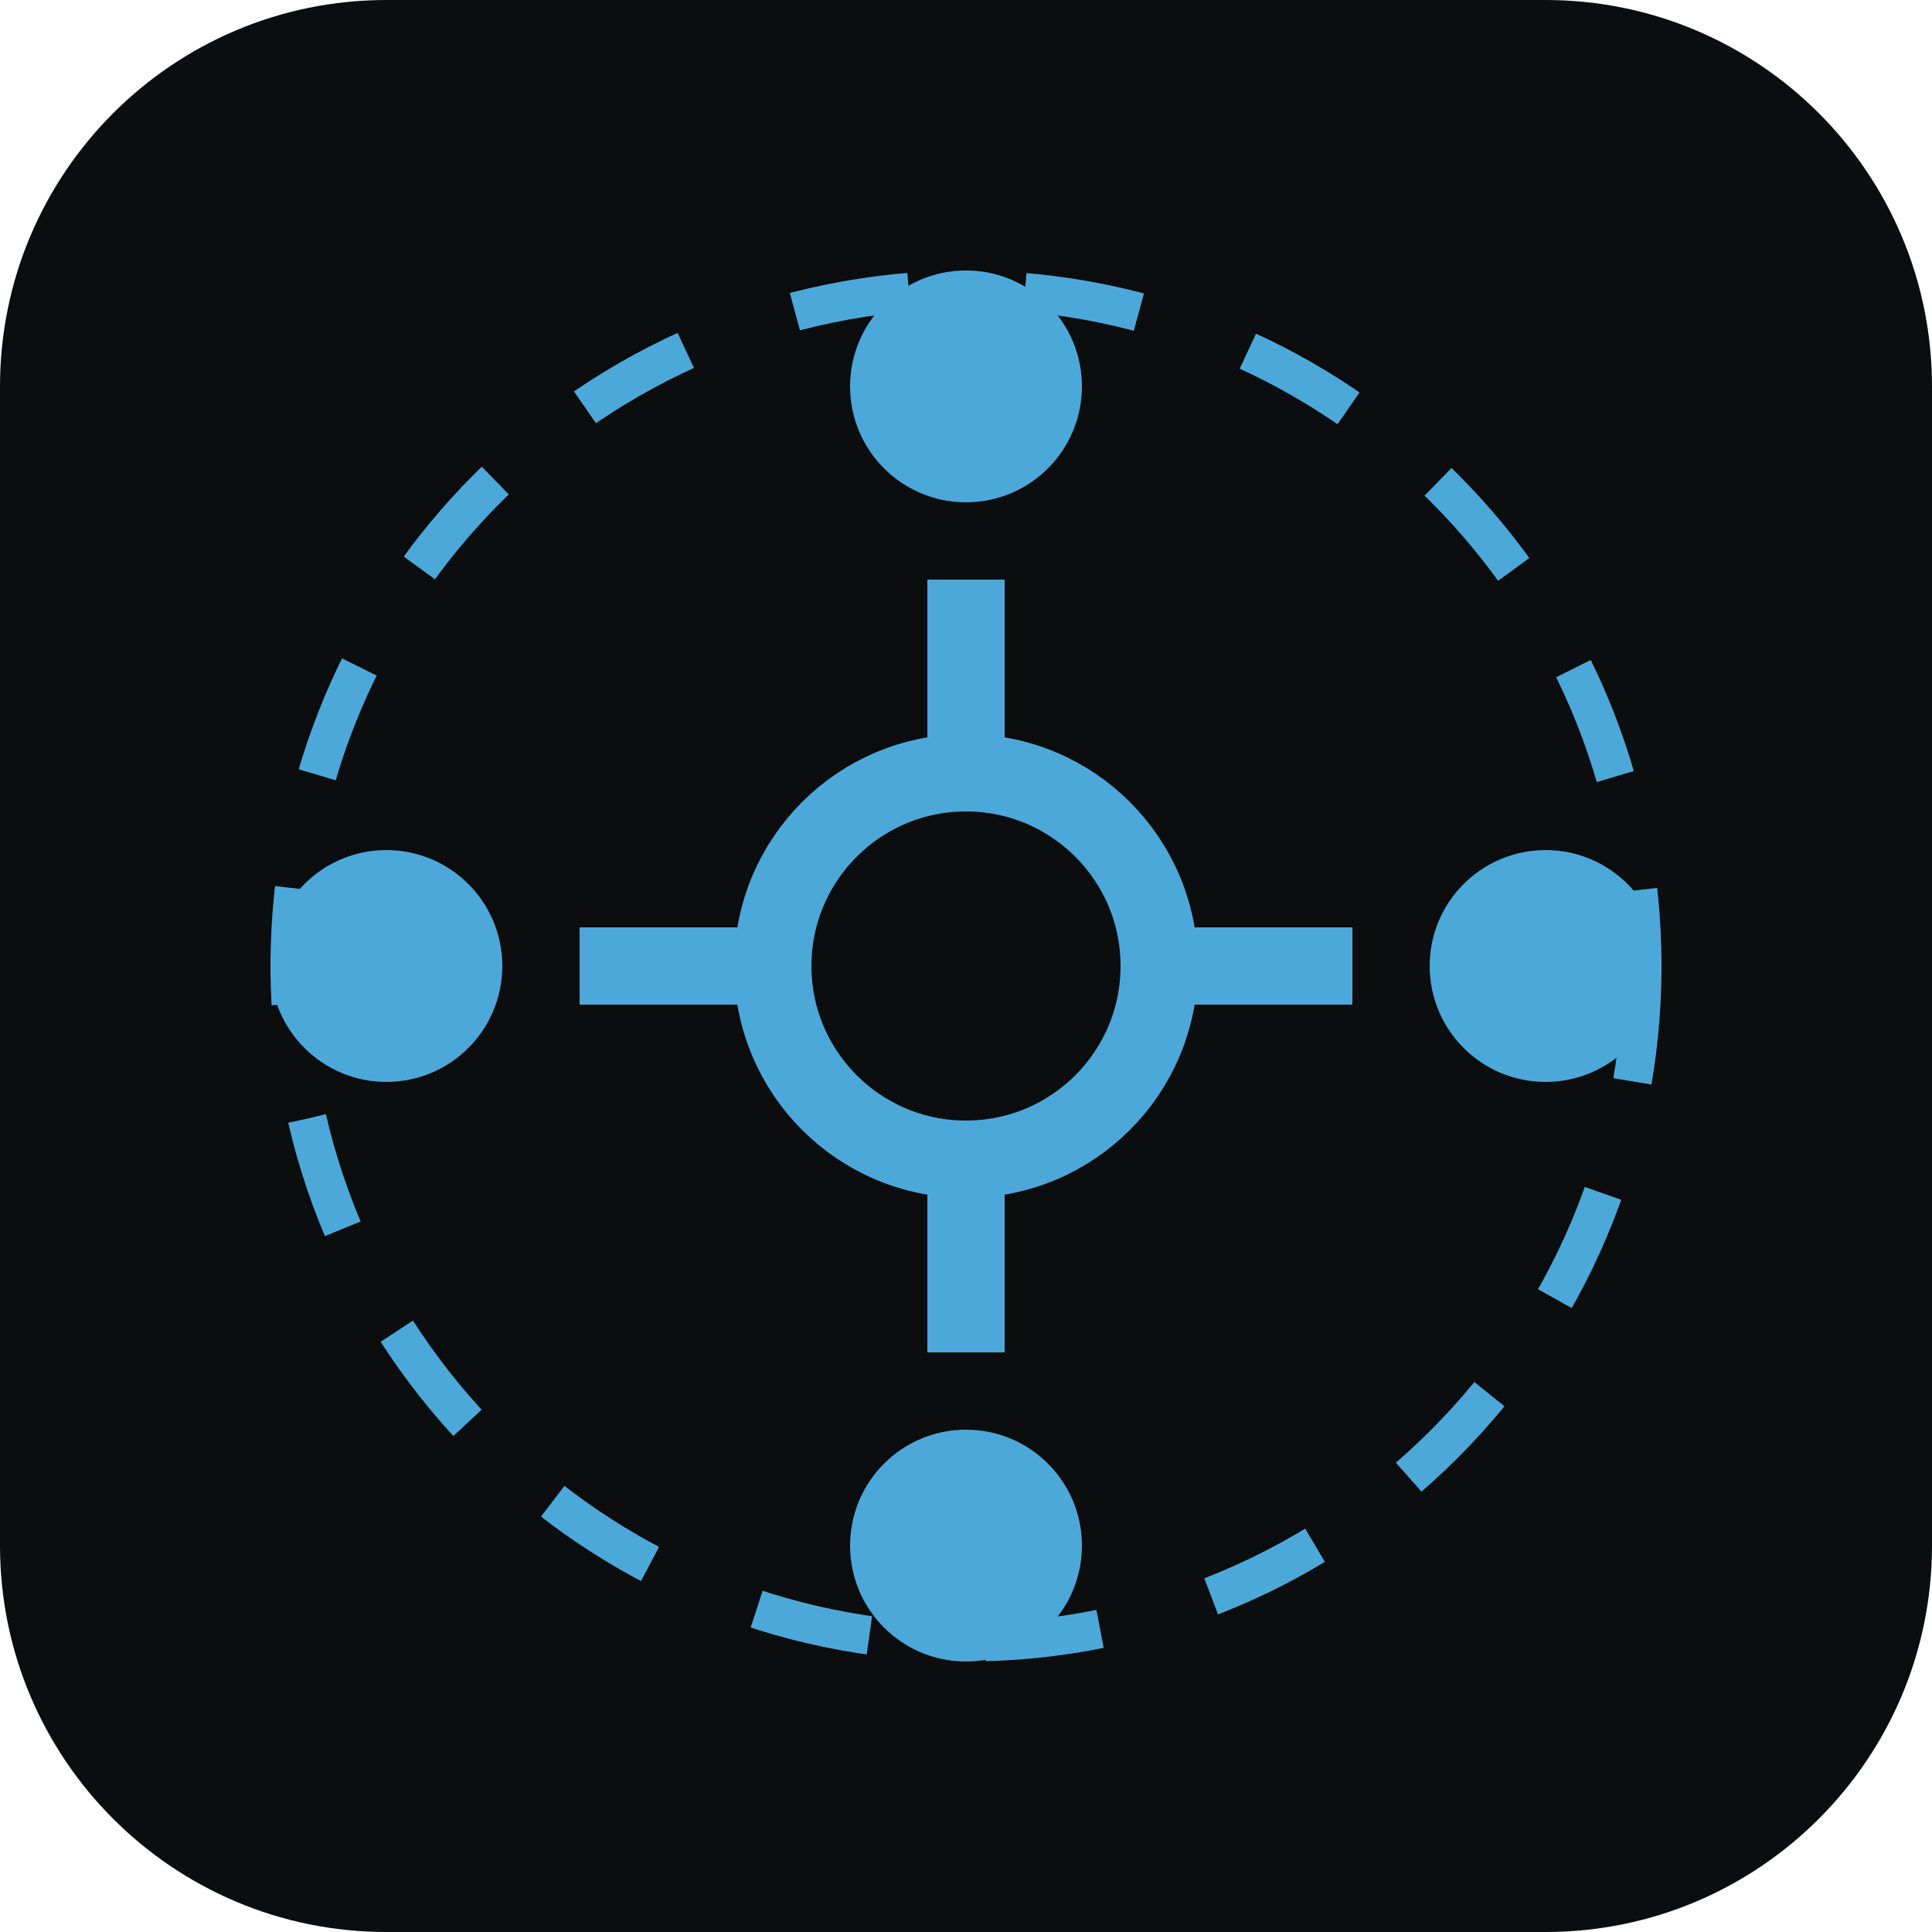
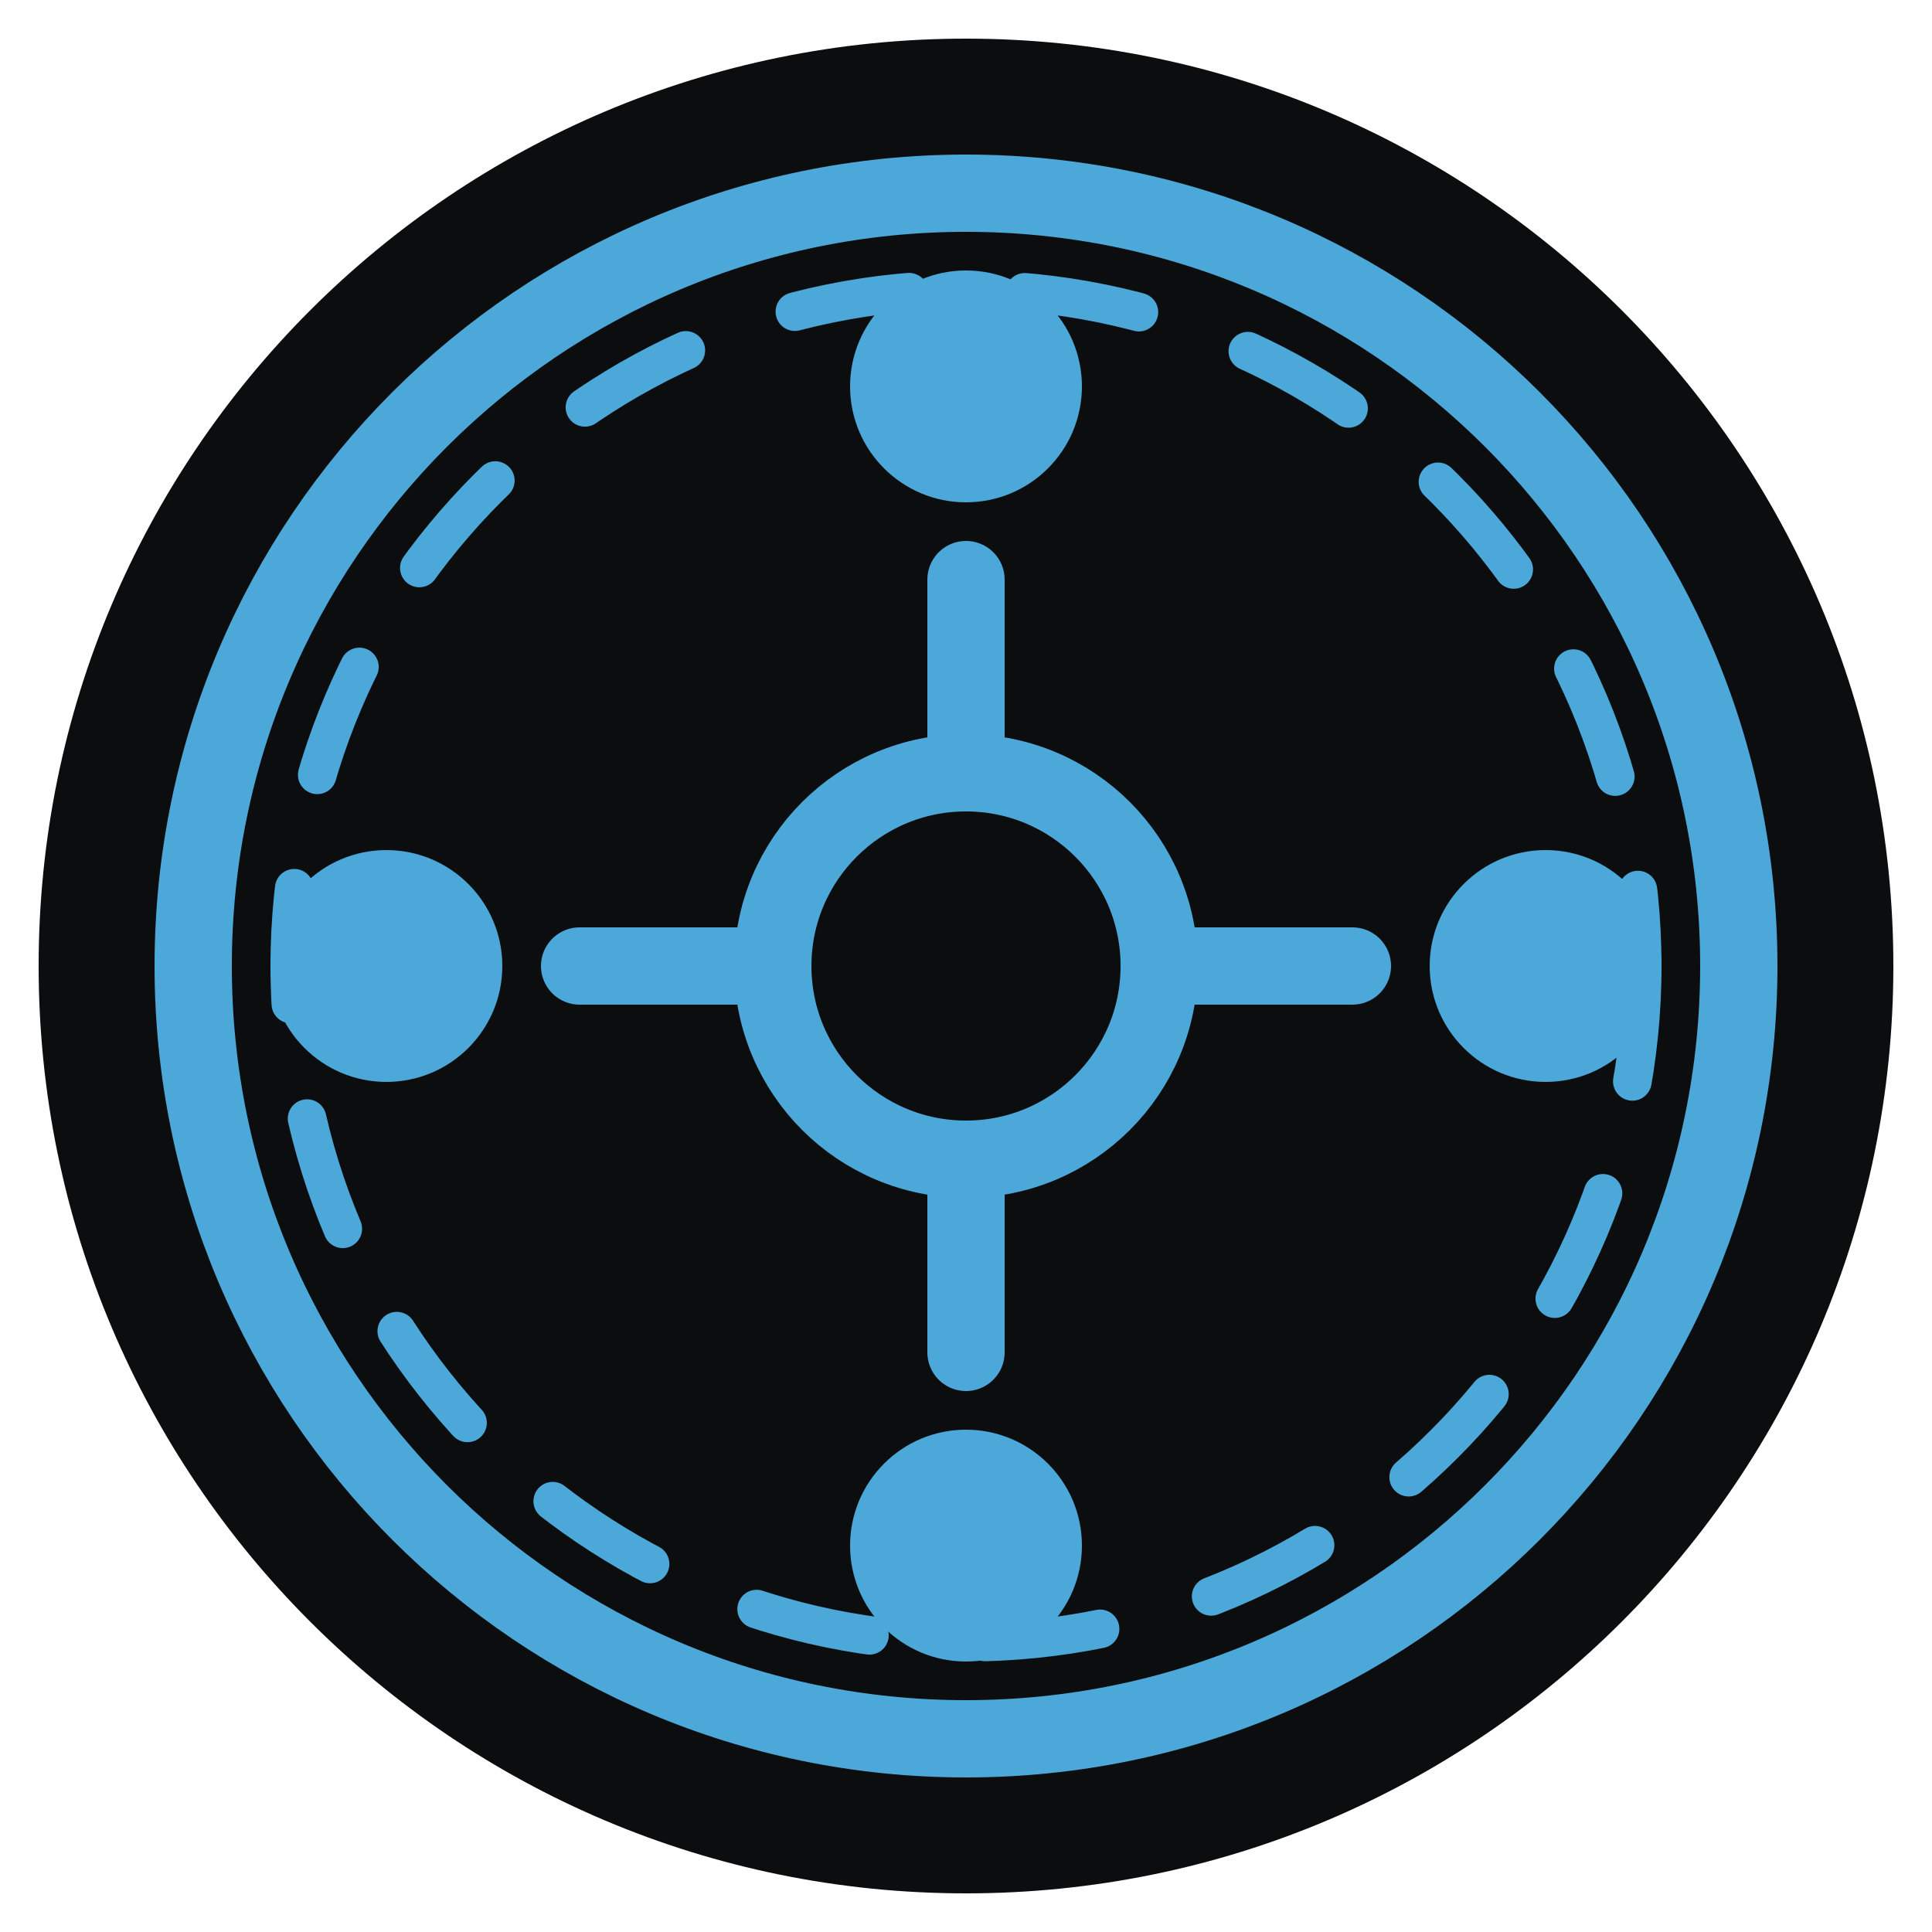
<svg xmlns="http://www.w3.org/2000/svg" viewBox="0 0 100 100">
-   <rect width="100" height="100" rx="20" fill="#0b0d0e" />
-   <circle cx="50" cy="50" r="10" fill="none" stroke="#4da8da" stroke-width="4" />
-   <circle cx="50" cy="20" r="6" fill="#4da8da" />
-   <circle cx="50" cy="80" r="6" fill="#4da8da" />
-   <circle cx="20" cy="50" r="6" fill="#4da8da" />
-   <circle cx="80" cy="50" r="6" fill="#4da8da" />
-   <line x1="50" y1="30" x2="50" y2="40" stroke="#4da8da" stroke-width="4" />
-   <line x1="50" y1="60" x2="50" y2="70" stroke="#4da8da" stroke-width="4" />
-   <line x1="30" y1="50" x2="40" y2="50" stroke="#4da8da" stroke-width="4" />
-   <line x1="60" y1="50" x2="70" y2="50" stroke="#4da8da" stroke-width="4" />
-   <circle cx="50" cy="50" r="35" fill="none" stroke="#4da8da" stroke-width="2" stroke-dasharray="6 6" />
+   <circle cx="50" cy="50" r="48" fill="#0b0d0e" />
+   <circle cx="50" cy="50" r="40" fill="none" stroke="#4da8da" stroke-width="4" />
+   <g fill="none" stroke="#4da8da" stroke-width="4" stroke-linecap="round" stroke-linejoin="round">
+     <circle cx="50" cy="50" r="10" />
+     <circle cx="50" cy="20" r="6" fill="#4da8da" stroke="none" />
+     <circle cx="50" cy="80" r="6" fill="#4da8da" stroke="none" />
+     <circle cx="20" cy="50" r="6" fill="#4da8da" stroke="none" />
+     <circle cx="80" cy="50" r="6" fill="#4da8da" stroke="none" />
+     <line x1="50" y1="30" x2="50" y2="40" />
+     <line x1="50" y1="60" x2="50" y2="70" />
+     <line x1="30" y1="50" x2="40" y2="50" />
+     <line x1="60" y1="50" x2="70" y2="50" />
+     <circle cx="50" cy="50" r="35" stroke-dasharray="6 6" stroke-width="2" />
+   </g>
</svg>
